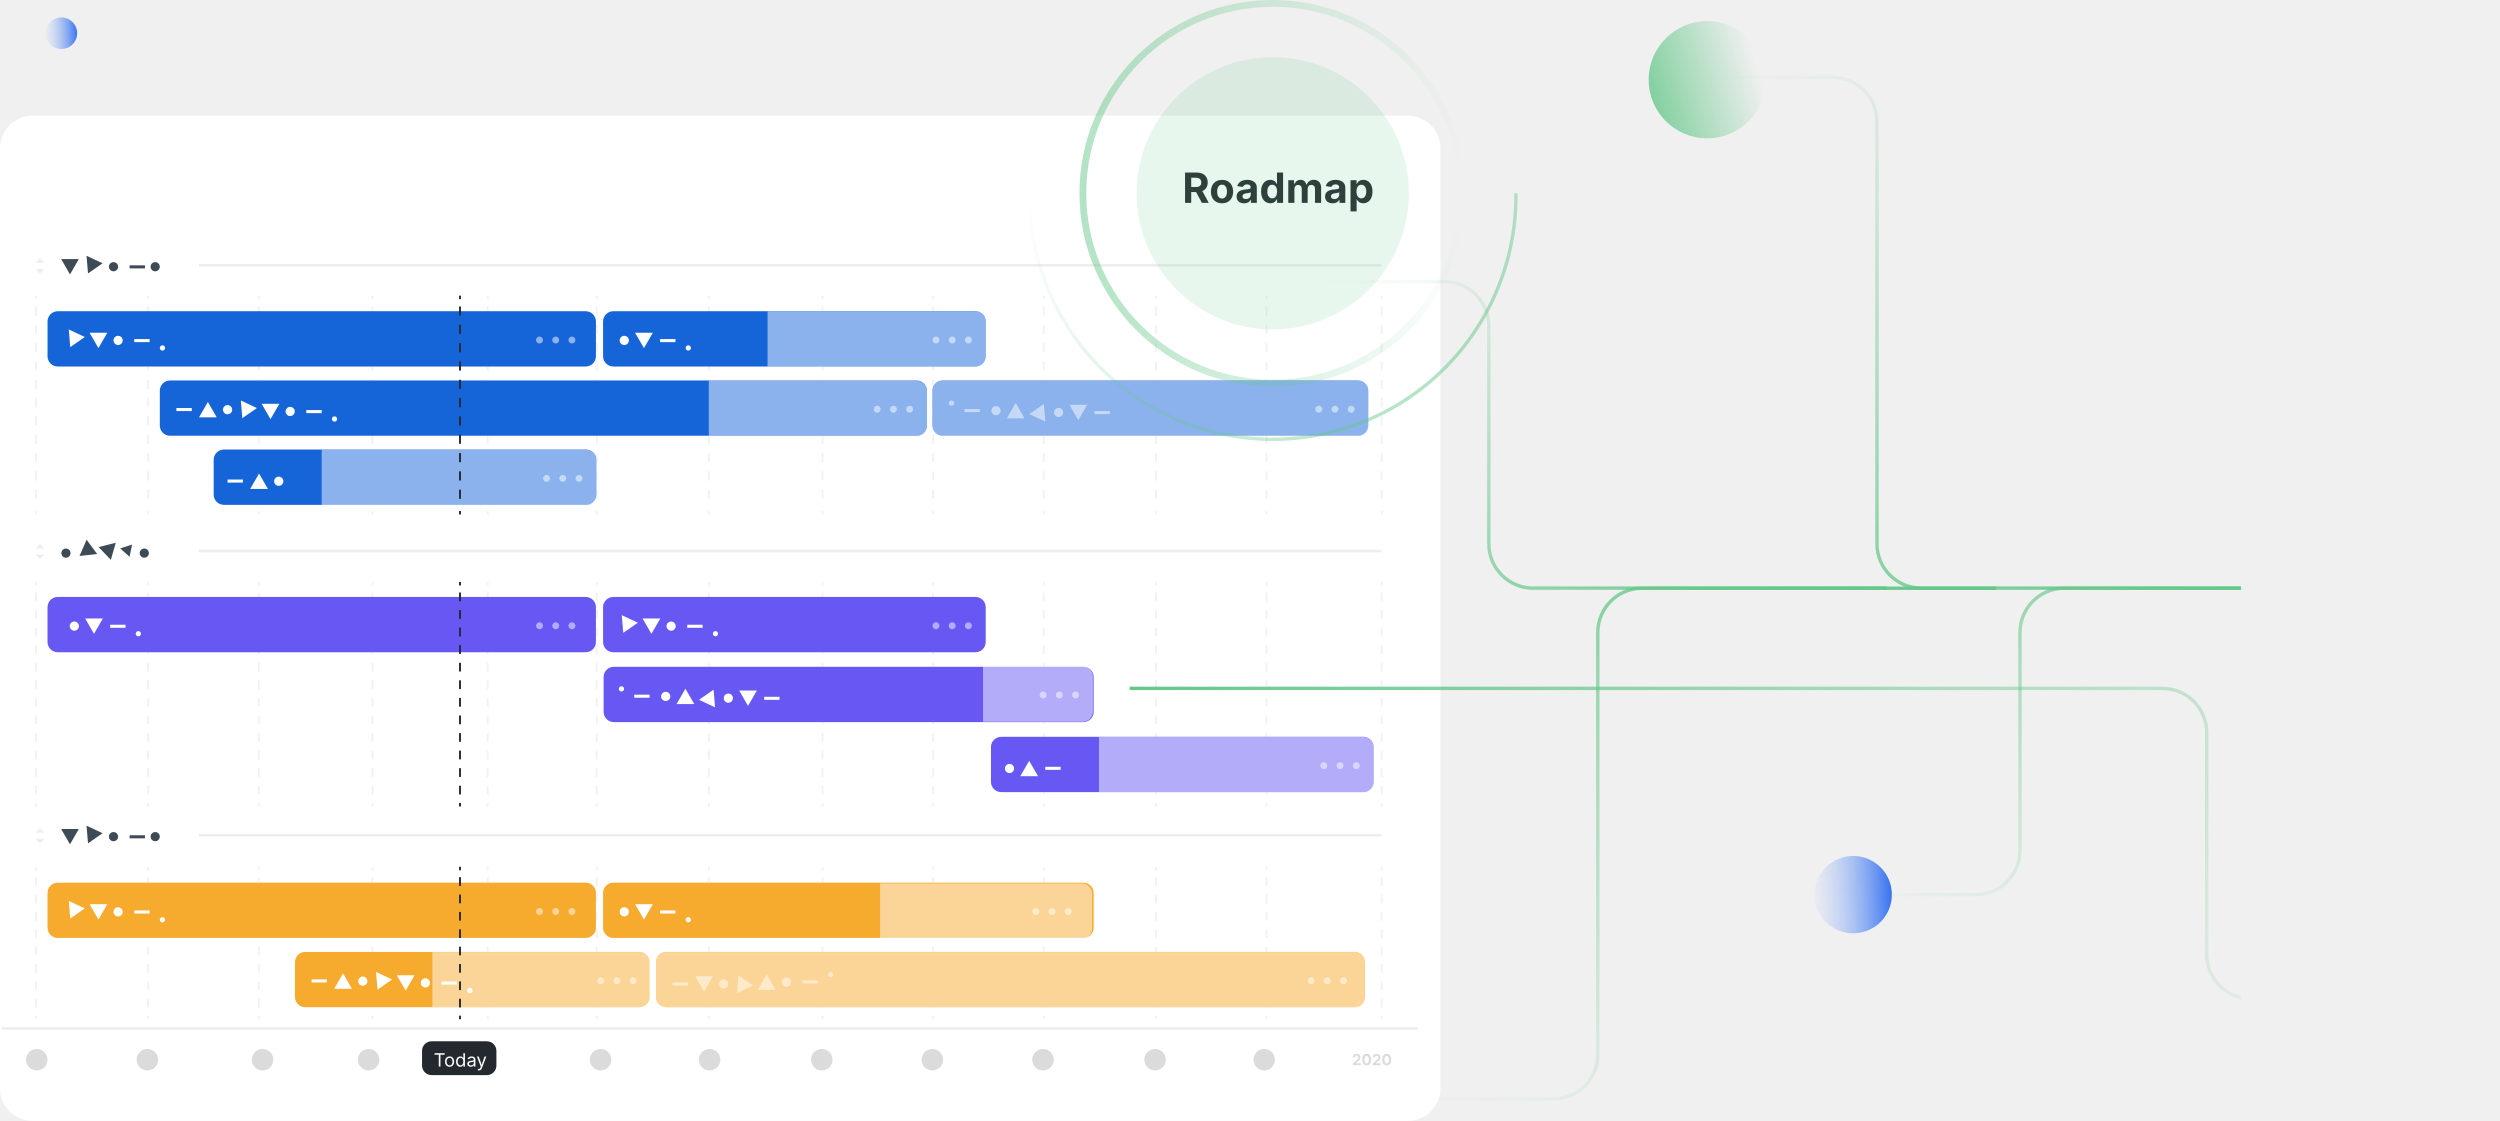
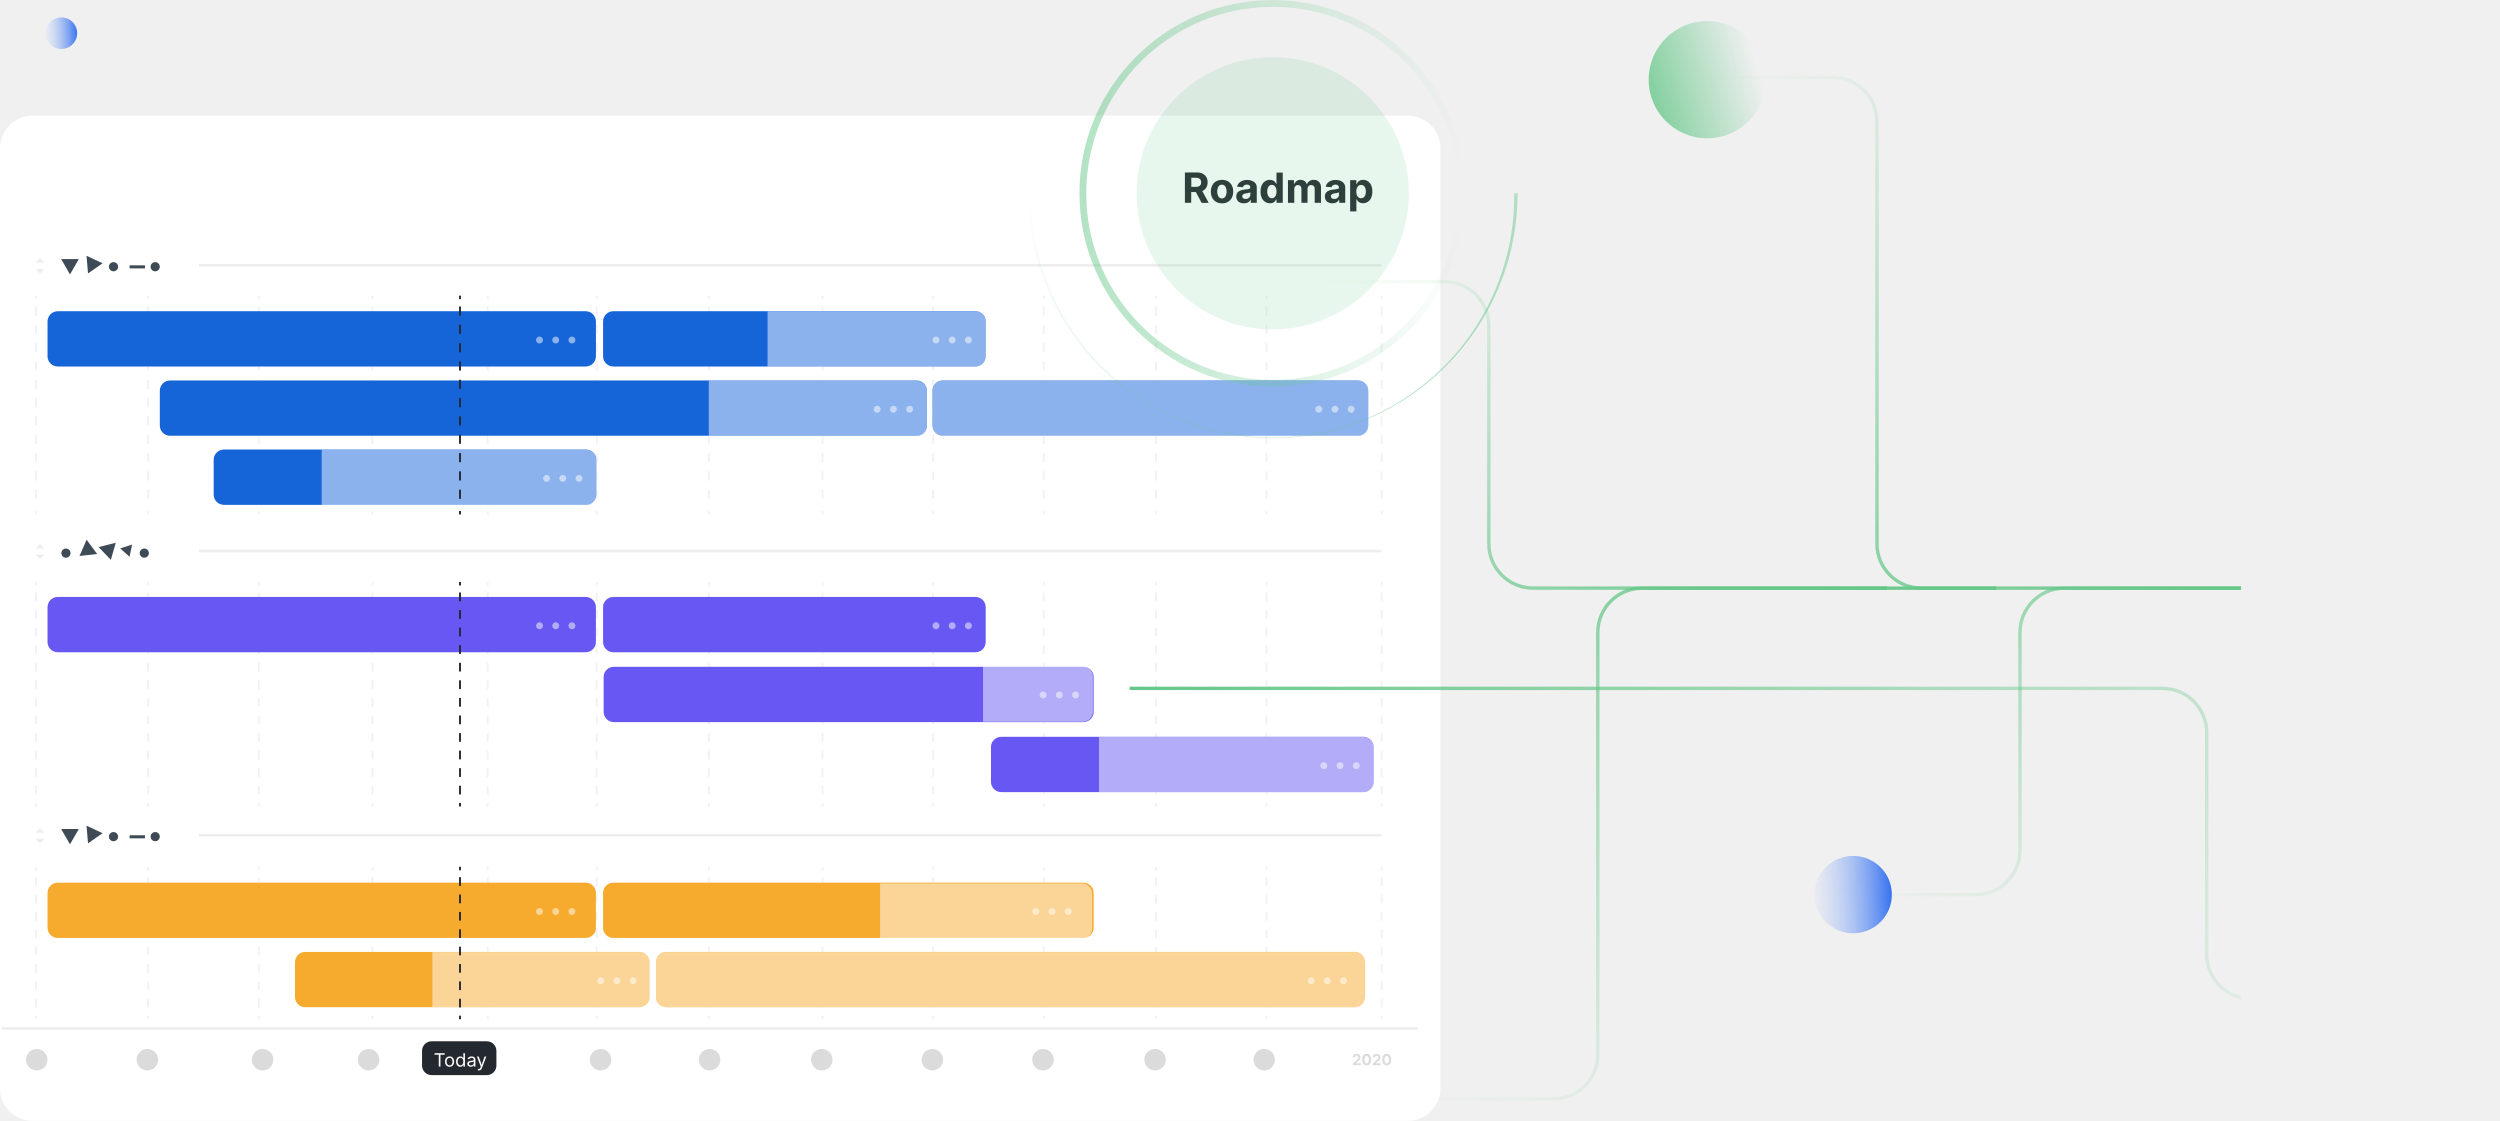
<svg xmlns="http://www.w3.org/2000/svg" xmlns:xlink="http://www.w3.org/1999/xlink" viewBox="0 0 734.28 329.21">
  <defs>
-     <linearGradient id="e" x1="317.06" y1="56.77" x2="430.59" y2="56.77" gradientUnits="userSpaceOnUse">
+     <linearGradient id="e" x1="355.37" y1="97.2" x2="468.9" y2="97.2" gradientUnits="userSpaceOnUse">
      <stop offset="0" stop-color="#66c789" stop-opacity=".5" />
      <stop offset="1" stop-color="#66c789" stop-opacity="0" />
    </linearGradient>
-     <linearGradient id="f" x1="355.08" y1="75.97" x2="462.25" y2="151.02" gradientUnits="userSpaceOnUse">
+     <linearGradient id="f" x1="355.09" y1="75.96" x2="462.24" y2="150.99" gradientUnits="userSpaceOnUse">
      <stop offset="0" stop-color="#66c789" stop-opacity="0" />
      <stop offset="1" stop-color="#66c789" stop-opacity=".5" />
    </linearGradient>
    <linearGradient id="a" x1="289.34" y1="-417.18" x2="476.98" y2="-504.67" gradientTransform="rotate(90 198.84 -42.96)" gradientUnits="userSpaceOnUse">
      <stop offset="0" stop-color="#66c789" stop-opacity="0" />
      <stop offset="1" stop-color="#66c789" />
    </linearGradient>
    <linearGradient id="g" x1="340.82" y1="-321.46" x2="479.17" y2="-385.97" xlink:href="#a" />
    <linearGradient id="h" x1="10223.8" y1="-487.31" x2="10371.34" y2="-556.11" gradientTransform="matrix(0 -1 -1 0 155.88 10555.76)" xlink:href="#a" />
    <linearGradient id="i" x1="10221.01" y1="-334.28" x2="10410.56" y2="-422.67" gradientTransform="matrix(0 -1 -1 0 155.88 10601.76)" xlink:href="#a" />
    <linearGradient id="b" x1="3229.58" y1="-4060.05" x2="2992.84" y2="-3823.32" gradientTransform="rotate(-90 3950.92 -556.22)" gradientUnits="userSpaceOnUse">
      <stop offset="0" stop-color="#66c789" />
      <stop offset="1" stop-color="#66c789" stop-opacity="0" />
    </linearGradient>
    <linearGradient id="j" x1="-703.51" y1="-398.36" x2="-701.04" y2="-399.06" gradientTransform="matrix(16 0 0 16 11771.51 6446.11)" xlink:href="#b" />
    <linearGradient id="c" x1="-694.95" y1="-352.57" x2="-692.86" y2="-352.66" gradientTransform="translate(9004.74 4584.02) scale(12.14)" gradientUnits="userSpaceOnUse">
      <stop offset="0" stop-color="#c1d3fa" stop-opacity="0" />
      <stop offset="1" stop-color="#3c76f0" />
    </linearGradient>
    <linearGradient id="k" x1="-737.59" y1="-373.44" x2="-736.73" y2="-373.48" xlink:href="#c" />
-     <clipPath id="d" transform="translate(-38.31 -40.43)">
+     <clipPath id="d" transform="translate(-38.31 -40.44)">
      <path fill="none" d="M0 0h696.52v412.86H0z" />
    </clipPath>
  </defs>
  <g clip-path="url(#d)">
    <rect y="33.98" width="423.07" height="295.23" rx="9.57" fill="#fff" />
    <g opacity=".75" fill="none" stroke="#ededed" stroke-miterlimit="10" stroke-width=".56">
      <path d="M10.58 254.57v1.05" />
      <path stroke-dasharray="2.55 2.55" d="M10.58 257.65v39.64" />
      <path d="M10.58 298.31v1.05M10.58 170.91v1.05" />
      <path stroke-dasharray="2.58 2.58" d="M10.58 174.02v60.77" />
      <path d="M10.58 235.82v1.05M10.58 86.83v1.05" />
      <path stroke-dasharray="2.69 2.69" d="M10.58 90.02V149" />
      <path d="M10.58 150.08v1.04M43.52 254.57v1.05" />
      <path stroke-dasharray="2.55 2.55" d="M43.52 257.65v39.64" />
      <path d="M43.52 298.31v1.05M43.52 170.91v1.05" />
      <path stroke-dasharray="2.58 2.58" d="M43.52 174.02v60.77" />
      <path d="M43.52 235.82v1.05M43.52 86.83v1.05" />
      <path stroke-dasharray="2.69 2.69" d="M43.52 90.02V149" />
      <path d="M43.52 150.08v1.04M76.01 254.57v1.05" />
      <path stroke-dasharray="2.55 2.55" d="M76.01 257.65v39.64" />
      <path d="M76.01 298.31v1.05M76.01 170.91v1.05" />
      <path stroke-dasharray="2.58 2.58" d="M76.01 174.02v60.77" />
      <path d="M76.01 235.82v1.05M76.01 86.83v1.05" />
      <path stroke-dasharray="2.69 2.69" d="M76.01 90.02V149" />
      <path d="M76.01 150.08v1.04M109.39 254.57v1.05" />
      <path stroke-dasharray="2.55 2.55" d="M109.39 257.65v39.64" />
      <path d="M109.39 298.31v1.05M109.39 170.91v1.05" />
      <path stroke-dasharray="2.58 2.58" d="M109.39 174.02v60.77" />
      <path d="M109.39 235.82v1.05M109.39 86.83v1.05" />
      <path stroke-dasharray="2.69 2.69" d="M109.39 90.02V149" />
      <path d="M109.39 150.08v1.04M143.23 254.57v1.05" />
      <path stroke-dasharray="2.55 2.55" d="M143.23 257.65v39.64" />
      <path d="M143.23 298.31v1.05M143.23 170.91v1.05" />
      <path stroke-dasharray="2.58 2.58" d="M143.23 174.02v60.77" />
      <path d="M143.23 235.82v1.05M143.23 86.83v1.05" />
      <path stroke-dasharray="2.69 2.69" d="M143.23 90.02V149" />
      <path d="M143.23 150.08v1.04M175.27 254.57v1.05" />
      <path stroke-dasharray="2.55 2.55" d="M175.27 257.65v39.64" />
      <path d="M175.27 298.31v1.05M175.27 170.91v1.05" />
      <path stroke-dasharray="2.58 2.58" d="M175.27 174.02v60.77" />
      <path d="M175.27 235.82v1.05M175.27 86.83v1.05" />
      <path stroke-dasharray="2.69 2.69" d="M175.27 90.02V149" />
      <path d="M175.27 150.08v1.04M208.2 254.57v1.05" />
      <path stroke-dasharray="2.55 2.55" d="M208.2 257.65v39.64" />
      <path d="M208.2 298.31v1.05M208.2 170.91v1.05" />
      <path stroke-dasharray="2.58 2.58" d="M208.2 174.02v60.77" />
      <path d="M208.2 235.82v1.05M208.2 86.83v1.05" />
      <path stroke-dasharray="2.69 2.69" d="M208.2 90.02V149" />
      <path d="M208.2 150.08v1.04M241.59 254.57v1.05" />
      <path stroke-dasharray="2.55 2.55" d="M241.59 257.65v39.64" />
      <path d="M241.59 298.31v1.05M241.59 170.91v1.05" />
      <path stroke-dasharray="2.58 2.58" d="M241.59 174.02v60.77" />
      <path d="M241.59 235.82v1.05M241.59 86.83v1.05" />
      <path stroke-dasharray="2.69 2.69" d="M241.59 90.02V149" />
      <path d="M241.59 150.08v1.04M274.08 254.57v1.05" />
      <path stroke-dasharray="2.55 2.55" d="M274.08 257.65v39.64" />
      <path d="M274.08 298.31v1.05M274.08 170.91v1.05" />
      <path stroke-dasharray="2.58 2.58" d="M274.08 174.02v60.77" />
      <path d="M274.08 235.82v1.05M274.08 86.83v1.05" />
      <path stroke-dasharray="2.69 2.69" d="M274.08 90.02V149" />
      <path d="M274.08 150.08v1.04M306.56 254.57v1.05" />
      <path stroke-dasharray="2.55 2.55" d="M306.56 257.65v39.64" />
      <path d="M306.56 298.31v1.05M306.56 170.91v1.05" />
      <path stroke-dasharray="2.58 2.58" d="M306.56 174.02v60.77" />
      <path d="M306.56 235.82v1.05M306.56 86.83v1.05" />
      <path stroke-dasharray="2.69 2.69" d="M306.56 90.02V149" />
      <path d="M306.56 150.08v1.04M339.5 254.57v1.05" />
      <path stroke-dasharray="2.55 2.55" d="M339.5 257.65v39.64" />
      <path d="M339.5 298.31v1.05M339.5 170.91v1.05" />
      <path stroke-dasharray="2.58 2.58" d="M339.5 174.02v60.77" />
      <path d="M339.5 235.82v1.05M339.5 86.83v1.05" />
      <path stroke-dasharray="2.69 2.69" d="M339.5 90.02V149" />
      <path d="M339.5 150.08v1.04M371.99 254.57v1.05" />
      <path stroke-dasharray="2.55 2.55" d="M371.99 257.65v39.64" />
      <path d="M371.99 298.31v1.05M371.99 170.91v1.05" />
      <path stroke-dasharray="2.58 2.58" d="M371.99 174.02v60.77" />
      <path d="M371.99 235.82v1.05M371.99 86.83v1.05" />
      <path stroke-dasharray="2.69 2.69" d="M371.99 90.02V149" />
      <path d="M371.99 150.08v1.04M405.82 254.57v1.05" />
      <path stroke-dasharray="2.55 2.55" d="M405.82 257.65v39.64" />
      <path d="M405.82 298.31v1.05M405.82 170.91v1.05" />
      <path stroke-dasharray="2.58 2.58" d="M405.82 174.02v60.77" />
      <path d="M405.82 235.82v1.05M405.82 86.83v1.05" />
      <path stroke-dasharray="2.69 2.69" d="M405.82 90.02V149" />
      <path d="M405.82 150.08v1.04" />
    </g>
    <rect x="13.96" y="91.41" width="161.07" height="16.24" rx="3" fill="#1665d8" />
    <circle cx="158.46" cy="99.87" r="1.02" fill="#fff" opacity=".5" />
    <circle cx="163.22" cy="99.87" r="1.02" fill="#fff" opacity=".5" />
    <circle cx="167.98" cy="99.87" r="1.02" fill="#fff" opacity=".5" />
-     <circle cx="34.69" cy="99.98" r="1.35" fill="#fff" />
-     <path d="M46.94 102.21a.77.77 0 11.76.76.76.76 0 01-.76-.76zM20.63 101.95l4.28-2.97-4.71-2.22.43 5.19zM28.91 102.24l2.6-4.51H26.3l2.61 4.51zM39.43 99.58h4.51v.9h-4.51z" fill="#fff" />
    <circle cx="33.34" cy="78.34" r="1.35" fill="#3e4b56" />
    <circle cx="45.58" cy="78.34" r="1.35" fill="#3e4b56" />
    <path fill="#3e4b56" d="M25.85 80.31l4.28-2.97-4.72-2.22.44 5.19zM20.56 80.6l2.6-4.51h-5.21l2.61 4.51zM38.07 77.93h4.51v.9h-4.51z" />
    <rect x="177.13" y="91.41" width="112.38" height="16.24" rx="3" fill="#1665d8" />
    <path d="M225.44 91.45h61.07a3 3 0 013 3v10.25a3 3 0 01-3 3h-61.07V91.45z" fill="#fff" opacity=".5" />
    <circle cx="274.91" cy="99.87" r="1.02" fill="#fff" opacity=".5" />
    <circle cx="279.67" cy="99.87" r="1.02" fill="#fff" opacity=".5" />
    <circle cx="284.42" cy="99.87" r="1.02" fill="#fff" opacity=".5" />
-     <circle cx="183.36" cy="99.98" r="1.35" fill="#fff" />
-     <path d="M201.39 102.21a.77.77 0 11.76.76.76.76 0 01-.76-.76zM193.88 99.58h4.51v.9h-4.51zM189.14 102.24l2.61-4.51h-5.22l2.61 4.51z" fill="#fff" />
    <rect x="62.76" y="132.04" width="112.38" height="16.24" rx="3" fill="#1665d8" />
    <path d="M94.48 132.08h77.66a3 3 0 013 3v10.24a3 3 0 01-3 3H94.48v-16.24z" fill="#fff" opacity=".5" />
    <circle cx="160.53" cy="140.5" r="1.02" fill="#fff" opacity=".5" />
    <circle cx="165.29" cy="140.5" r="1.02" fill="#fff" opacity=".5" />
    <circle cx="170.05" cy="140.5" r="1.02" fill="#fff" opacity=".5" />
-     <circle cx="81.87" cy="141.35" r="1.35" fill="#fff" />
-     <path fill="#fff" d="M66.84 140.85h4.51v.9h-4.51zM76.09 139.09l-2.61 4.51h5.21l-2.6-4.51z" />
    <rect x="291.06" y="216.41" width="112.38" height="16.24" rx="3" fill="#6758f3" />
    <path d="M322.78 216.46h77.66a3 3 0 013 3v10.24a3 3 0 01-3 3h-77.66v-16.24z" fill="#fff" opacity=".5" />
    <circle cx="388.83" cy="224.87" r="1.02" fill="#fff" opacity=".5" />
    <circle cx="393.59" cy="224.87" r="1.02" fill="#fff" opacity=".5" />
    <circle cx="398.35" cy="224.87" r="1.02" fill="#fff" opacity=".5" />
-     <circle cx="296.5" cy="225.72" r="1.35" fill="#fff" />
-     <path fill="#fff" d="M307.01 225.22h4.51v.9h-4.51zM302.28 223.46l2.6 4.51h-5.21l2.61-4.51z" />
    <rect x="46.94" y="111.75" width="225.32" height="16.24" rx="3" fill="#1665d8" />
    <path d="M208.18 111.79h61.07a3 3 0 013 3V125a3 3 0 01-3 3h-61.07v-16.21z" fill="#fff" opacity=".5" />
    <circle cx="257.65" cy="120.2" r="1.02" fill="#fff" opacity=".5" />
    <circle cx="262.41" cy="120.2" r="1.02" fill="#fff" opacity=".5" />
    <circle cx="267.17" cy="120.2" r="1.02" fill="#fff" opacity=".5" />
-     <circle cx="66.84" cy="120.33" r="1.35" fill="#fff" />
-     <path fill="#fff" d="M51.81 119.83h4.51v.9h-4.51zM61.06 118.07l-2.61 4.51h5.21l-2.6-4.51z" />
-     <circle cx="85.23" cy="120.85" r="1.35" fill="#fff" />
-     <path d="M97.48 123.08a.77.77 0 11.77.76.76.76 0 01-.77-.76zM71.17 122.82l4.28-2.97-4.71-2.22.43 5.19zM79.45 123.11l2.61-4.51h-5.21l2.6 4.51zM89.97 120.44h4.51v.9h-4.51z" fill="#fff" />
    <rect x="13.96" y="175.33" width="161.07" height="16.24" rx="3" fill="#6758f3" />
    <circle cx="158.46" cy="183.79" r="1.02" fill="#fff" opacity=".5" />
    <circle cx="163.22" cy="183.79" r="1.02" fill="#fff" opacity=".5" />
    <circle cx="167.98" cy="183.79" r="1.02" fill="#fff" opacity=".5" />
    <rect x="177.13" y="175.33" width="112.38" height="16.24" rx="3" fill="#6758f3" />
    <circle cx="274.91" cy="183.79" r="1.02" fill="#fff" opacity=".5" />
    <circle cx="279.67" cy="183.79" r="1.02" fill="#fff" opacity=".5" />
    <circle cx="284.42" cy="183.79" r="1.02" fill="#fff" opacity=".5" />
    <rect x="177.29" y="195.85" width="143.93" height="16.24" rx="3" fill="#6758f3" />
    <path d="M288.73 195.71H318a3 3 0 013 3V209a3 3 0 01-3 3h-29.27v-16.29z" fill="#fff" opacity=".5" />
    <circle cx="306.38" cy="204.12" r="1.02" fill="#fff" opacity=".5" />
    <circle cx="311.14" cy="204.12" r="1.02" fill="#fff" opacity=".5" />
    <circle cx="315.9" cy="204.12" r="1.02" fill="#fff" opacity=".5" />
-     <circle cx="213.92" cy="205.06" r="1.35" fill="#fff" />
-     <path fill="#fff" d="M224.44 204.65h4.51v.9h-4.51zM219.7 207.32l2.61-4.51h-5.21l2.6 4.51z" />
-     <circle cx="195.53" cy="204.54" r="1.35" fill="#fff" />
-     <path d="M183.29 202.32a.77.77 0 11-.77-.76.76.76 0 01.77.76zM209.59 202.56l-4.28 2.98 4.71 2.22-.43-5.2zM201.31 202.28l-2.6 4.51h5.21l-2.61-4.51zM186.28 204.04h4.51v.9h-4.51z" fill="#fff" />
    <rect x="273.88" y="111.75" width="127.99" height="16.24" rx="3" fill="#1665d8" />
    <rect x="273.88" y="111.79" width="128.06" height="16.24" rx="3" fill="#fff" opacity=".5" />
    <circle cx="387.34" cy="120.2" r="1.02" fill="#fff" opacity=".5" />
    <circle cx="392.1" cy="120.2" r="1.02" fill="#fff" opacity=".5" />
    <circle cx="396.86" cy="120.2" r="1.02" fill="#fff" opacity=".5" />
-     <g opacity=".5" fill="#fff">
-       <circle cx="310.93" cy="121.14" r="1.35" />
-       <path d="M321.45 120.73h4.51v.9h-4.51zM316.71 123.4l2.61-4.51h-5.21l2.6 4.51z" />
-       <circle cx="292.54" cy="120.62" r="1.35" />
-       <path d="M280.29 118.4a.76.76 0 01-.76.77.77.77 0 110-1.53.75.75 0 01.76.76zM306.6 118.64l-4.28 2.98 4.71 2.22-.43-5.2zM298.32 118.36l-2.61 4.51h5.21l-2.6-4.51zM283.29 120.12h4.51v.9h-4.51z" />
-     </g>
    <rect x="13.96" y="259.25" width="161.07" height="16.24" rx="3" fill="#f6ab2f" />
    <circle cx="158.46" cy="267.71" r="1.02" fill="#fff" opacity=".5" />
    <circle cx="163.22" cy="267.71" r="1.02" fill="#fff" opacity=".5" />
    <circle cx="167.98" cy="267.71" r="1.02" fill="#fff" opacity=".5" />
-     <circle cx="34.69" cy="267.82" r="1.35" fill="#fff" />
-     <path d="M46.94 270.05a.77.77 0 011.53 0 .77.77 0 11-1.53 0zM20.63 269.8l4.28-2.98-4.71-2.21.43 5.19zM28.91 270.08l2.6-4.51H26.3l2.61 4.51zM39.43 267.42h4.51v.9h-4.51z" fill="#fff" />
    <rect x="177.13" y="259.25" width="144.09" height="16.24" rx="3" fill="#f6ab2f" />
    <path d="M258.5 259.47h59.26a3 3 0 013 3v10.24a3 3 0 01-3 3H258.5v-16.24z" fill="#fff" opacity=".5" />
    <circle cx="304.23" cy="267.71" r="1.02" fill="#fff" opacity=".5" />
    <circle cx="308.99" cy="267.71" r="1.02" fill="#fff" opacity=".5" />
    <circle cx="313.75" cy="267.71" r="1.02" fill="#fff" opacity=".5" />
-     <circle cx="183.36" cy="267.82" r="1.35" fill="#fff" />
-     <path d="M201.39 270.05a.77.77 0 011.53 0 .77.77 0 11-1.53 0zM193.88 267.42h4.51v.9h-4.51zM189.14 270.08l2.61-4.51h-5.22l2.61 4.51z" fill="#fff" />
    <rect x="86.64" y="279.59" width="104.18" height="16.24" rx="3" fill="#f6ab2f" />
    <path d="M127 279.63h61a3 3 0 013 3v10.24a3 3 0 01-3 3h-61v-16.24z" fill="#fff" opacity=".5" />
    <circle cx="176.43" cy="288.04" r="1.02" fill="#fff" opacity=".5" />
    <circle cx="181.19" cy="288.04" r="1.02" fill="#fff" opacity=".5" />
    <circle cx="185.95" cy="288.04" r="1.02" fill="#fff" opacity=".5" />
-     <circle cx="106.55" cy="288.17" r="1.35" fill="#fff" />
-     <path fill="#fff" d="M91.52 287.67h4.51v.9h-4.51zM100.76 285.91l-2.6 4.51h5.21l-2.61-4.51z" />
-     <circle cx="124.94" cy="288.69" r="1.35" fill="#fff" />
-     <path d="M137.19 290.92a.76.76 0 01.76-.77.77.77 0 110 1.53.75.75 0 01-.76-.76zM110.88 290.66l4.28-2.97-4.72-2.22.44 5.19zM119.16 290.95l2.6-4.51h-5.21l2.61 4.51zM129.67 288.28h4.51v.9h-4.51z" fill="#fff" />
    <rect x="192.67" y="279.59" width="208.28" height="16.24" rx="3" fill="#f6ab2f" />
    <rect x="192.67" y="279.63" width="208.41" height="16.24" rx="3" fill="#fff" opacity=".5" />
    <circle cx="385.09" cy="288.04" r="1.02" fill="#fff" opacity=".5" />
    <circle cx="389.85" cy="288.04" r="1.02" fill="#fff" opacity=".5" />
    <circle cx="394.61" cy="288.04" r="1.02" fill="#fff" opacity=".5" />
-     <g opacity=".5" fill="#fff">
-       <circle cx="212.58" cy="288.98" r="1.35" />
-       <path d="M197.55 288.57h4.51v.9h-4.51zM206.79 291.24l-2.6-4.51h5.21l-2.61 4.51z" />
-       <circle cx="230.97" cy="288.46" r="1.35" />
-       <path d="M243.98 285.48a.77.77 0 11-.76.76.76.76 0 01.76-.76zM216.91 286.49l4.28 2.97-4.72 2.22.44-5.19zM225.19 286.2l2.6 4.51h-5.21l2.61-4.51zM235.71 287.96h4.51v.9h-4.51z" />
-     </g>
    <path fill="none" stroke="#ededed" stroke-miterlimit="10" stroke-width=".75" d="M58.45 77.93h347.26" />
-     <path d="M13.06 79l-1.32 1.32L10.42 79zM10.42 77.16l1.32-1.32 1.32 1.32z" fill="#ededed" />
+     <path d="M13.06 78.99l-1.32 1.32-1.32-1.32zM10.42 77.15l1.32-1.32 1.32 1.32z" fill="#ededed" />
    <circle cx="33.34" cy="245.73" r="1.35" fill="#3e4b56" />
    <circle cx="45.58" cy="245.73" r="1.35" fill="#3e4b56" />
    <path fill="#3e4b56" d="M25.85 247.7l4.28-2.97-4.72-2.22.44 5.19zM20.56 247.99l2.6-4.51h-5.21l2.61 4.51zM38.07 245.32h4.51v.9h-4.51z" />
    <path fill="none" stroke="#ededed" stroke-miterlimit="10" stroke-width=".75" d="M58.45 245.32h347.26M.42 302.07h416" />
-     <path d="M13.06 246.39l-1.32 1.32-1.32-1.32zM10.42 244.57l1.32-1.32 1.32 1.32z" fill="#ededed" />
+     <path d="M13.06 246.38l-1.32 1.32-1.32-1.32zM10.42 244.56l1.32-1.32 1.32 1.32z" fill="#ededed" />
    <circle cx="19.37" cy="162.46" r="1.35" fill="#3e4b56" />
    <circle cx="42.38" cy="162.46" r="1.35" fill="#3e4b56" />
    <path fill="#3e4b56" d="M23.35 163.3l5.18-.59-3.09-4.19-2.09 4.78zM32.56 164.43l1.44-5.01-5.05 1.26 3.61 3.75zM38.05 163.53l.75-3.59-3.49 1.15 2.74 2.44z" />
    <path fill="none" stroke="#ededed" stroke-miterlimit="10" stroke-width=".75" d="M58.45 161.85h347.26" />
-     <path d="M13.06 162.92l-1.32 1.32-1.32-1.32zM10.42 161.08l1.32-1.32 1.32 1.32z" fill="#ededed" />
-     <circle cx="197.12" cy="183.9" r="1.35" fill="#fff" />
-     <path d="M209.36 186.13a.77.77 0 011.54 0 .77.77 0 01-1.54 0zM183.06 185.88l4.28-2.98-4.72-2.22.44 5.2zM191.33 186.16l2.61-4.51h-5.21l2.6 4.51zM201.85 183.5h4.51v.9h-4.51z" fill="#fff" />
-     <circle cx="21.83" cy="183.9" r="1.35" fill="#fff" />
-     <path d="M39.86 186.13a.77.77 0 11.77.77.76.76 0 01-.77-.77zM32.35 183.5h4.51v.9h-4.51zM27.61 186.16l2.61-4.51h-5.21l2.6 4.51z" fill="#fff" />
+     <path d="M13.06 162.91l-1.32 1.32-1.32-1.32zM10.42 161.07l1.32-1.32 1.32 1.32z" fill="#ededed" />
    <circle cx="10.8" cy="311.25" r="3.16" fill="#dbdbdb" />
    <circle cx="43.29" cy="311.25" r="3.16" fill="#dbdbdb" />
    <circle cx="77.13" cy="311.25" r="3.16" fill="#dbdbdb" />
    <circle cx="108.26" cy="311.25" r="3.16" fill="#dbdbdb" />
    <circle cx="142.1" cy="311.25" r="3.16" fill="#dbdbdb" />
    <circle cx="176.39" cy="311.25" r="3.16" fill="#dbdbdb" />
    <circle cx="208.42" cy="311.25" r="3.16" fill="#dbdbdb" />
    <circle cx="241.36" cy="311.25" r="3.16" fill="#dbdbdb" />
    <circle cx="273.84" cy="311.25" r="3.16" fill="#dbdbdb" />
    <circle cx="306.33" cy="311.25" r="3.16" fill="#dbdbdb" />
    <circle cx="339.26" cy="311.25" r="3.16" fill="#dbdbdb" />
    <circle cx="371.3" cy="311.25" r="3.16" fill="#dbdbdb" />
    <path fill="none" stroke="#24282f" stroke-miterlimit="10" stroke-width=".56" d="M135.11 254.57v1.05" />
    <path fill="none" stroke="#24282f" stroke-miterlimit="10" stroke-width=".56" stroke-dasharray="2.55 2.55" d="M135.11 257.65v39.64" />
    <path fill="none" stroke="#24282f" stroke-miterlimit="10" stroke-width=".56" d="M135.11 298.31v1.05M135.11 170.91v1.05" />
    <path fill="none" stroke="#24282f" stroke-miterlimit="10" stroke-width=".56" stroke-dasharray="2.58 2.58" d="M135.11 174.02v60.77" />
    <path fill="none" stroke="#24282f" stroke-miterlimit="10" stroke-width=".56" d="M135.11 235.82v1.05M135.11 86.83v1.05" />
    <path fill="none" stroke="#24282f" stroke-miterlimit="10" stroke-width=".56" stroke-dasharray="2.69 2.69" d="M135.11 90.02V149" />
    <path fill="none" stroke="#24282f" stroke-miterlimit="10" stroke-width=".56" d="M135.11 150.08v1.04" />
    <rect x="123.96" y="305.84" width="21.84" height="9.93" rx="2.8" fill="#24282f" />
-     <text transform="translate(347.25 59.59)" font-size="12.24" fill="#24282f" font-family="Inter-Bold, Inter" font-weight="700">
-       <tspan letter-spacing="-.01em">R</tspan>
-       <tspan x="7.92" y="0">oadmap</tspan>
-     </text>
+     <path d="M348.02 59.56v-8.9h3.51a3.29 3.29 0 012.36.79 2.78 2.78 0 01.8 2.11 2.87 2.87 0 01-.4 1.56 2.47 2.47 0 01-1.17 1l1.89 3.46h-2.08l-1.68-3.16h-1.38v3.14zm1.88-4.67h1.28c1.07 0 1.61-.44 1.61-1.33s-.54-1.36-1.62-1.36h-1.27zM358.92 59.72a3.39 3.39 0 01-1.75-.44 2.85 2.85 0 01-1.13-1.2 3.86 3.86 0 01-.4-1.81 3.82 3.82 0 01.4-1.8 2.87 2.87 0 011.13-1.21 3.7 3.7 0 013.5 0 3 3 0 011.14 1.21 4 4 0 01.4 1.8 4 4 0 01-.4 1.81 2.93 2.93 0 01-1.14 1.2 3.37 3.37 0 01-1.75.44zm0-1.44a1.15 1.15 0 001-.57 3.18 3.18 0 000-2.9 1.15 1.15 0 00-1-.57 1.17 1.17 0 00-1.06.57 3.18 3.18 0 000 2.9 1.17 1.17 0 001.07.57zM365.32 59.71a2.44 2.44 0 01-1.59-.5 2.1 2.1 0 01-.28-2.66 2.09 2.09 0 01.93-.62 4.8 4.8 0 011.23-.26 8.44 8.44 0 001.24-.19c.25-.06.38-.2.38-.41a.82.82 0 00-.26-.64 1.11 1.11 0 00-.74-.22 1.34 1.34 0 00-.79.21 1 1 0 00-.39.56l-1.71-.14a2.25 2.25 0 011-1.45 3.26 3.26 0 011.95-.54 3.94 3.94 0 011.39.24 2.4 2.4 0 011.05.73 2 2 0 01.4 1.29v4.45h-1.76v-.9h-.05a2 2 0 01-.73.76 2.37 2.37 0 01-1.27.29zm.53-1.27a1.43 1.43 0 001-.36 1.15 1.15 0 00.39-.88v-.71a.93.93 0 01-.34.13l-.49.1-.46.07a1.84 1.84 0 00-.78.28.66.66 0 00-.3.59.65.65 0 00.28.58 1.16 1.16 0 00.7.2zM372.97 59.69a2.51 2.51 0 01-1.37-.39 2.67 2.67 0 01-1-1.16 4.41 4.41 0 01-.36-1.88 4.31 4.31 0 01.37-1.91 2.71 2.71 0 011-1.14 2.47 2.47 0 011.35-.39 2.18 2.18 0 01.94.19 2.11 2.11 0 01.61.47 2.64 2.64 0 01.35.55h.06v-3.34h1.84v8.87h-1.82v-1h-.08a2.53 2.53 0 01-.37.55 1.9 1.9 0 01-.61.45 2.13 2.13 0 01-.91.13zm.59-1.47a1.19 1.19 0 001-.54 2.55 2.55 0 00.36-1.43 2.47 2.47 0 00-.36-1.42 1.17 1.17 0 00-1-.53 1.16 1.16 0 00-1 .54 2.5 2.5 0 00-.36 1.41 2.53 2.53 0 00.36 1.42 1.16 1.16 0 001 .55zM378.29 59.56v-6.65h1.76v1.18h.08a1.87 1.87 0 01.7-.93 2 2 0 011.16-.34 2 2 0 011.17.35 1.56 1.56 0 01.64.92h.07a1.85 1.85 0 01.74-.92 2.34 2.34 0 011.28-.35 2 2 0 011.51.6 2.28 2.28 0 01.59 1.68v4.46h-1.85v-4.1a1.1 1.1 0 00-.29-.83 1 1 0 00-.74-.28 1 1 0 00-.79.32 1.24 1.24 0 00-.28.84v4.05h-1.8v-4.14a1.08 1.08 0 00-.28-.78 1 1 0 00-.73-.29 1 1 0 00-.78.34 1.24 1.24 0 00-.31.89v4zM391.35 59.71a2.41 2.41 0 01-1.58-.5 1.78 1.78 0 01-.63-1.49 1.74 1.74 0 01.35-1.16 2 2 0 01.92-.62 4.8 4.8 0 011.23-.26 8.64 8.64 0 001.25-.19.42.42 0 00.37-.41.82.82 0 00-.26-.64 1.08 1.08 0 00-.73-.22 1.38 1.38 0 00-.8.21 1.1 1.1 0 00-.39.56l-1.71-.14a2.29 2.29 0 01.95-1.45 3.29 3.29 0 012-.54 4 4 0 011.39.24 2.32 2.32 0 011 .73 2 2 0 01.4 1.29v4.44h-1.76v-.9h-.05a1.9 1.9 0 01-.73.76 2.37 2.37 0 01-1.22.29zm.53-1.27a1.41 1.41 0 001-.36 1.15 1.15 0 00.39-.88v-.71a.87.87 0 01-.33.13l-.49.1-.46.07a1.84 1.84 0 00-.79.28.66.66 0 00-.3.59.67.67 0 00.28.58 1.18 1.18 0 00.7.2zM396.55 62.09v-9.18h1.82v1.12h.09a2.64 2.64 0 01.35-.55 2.11 2.11 0 01.61-.47 2.15 2.15 0 01.94-.19 2.44 2.44 0 011.34.39 2.66 2.66 0 011 1.14 4.31 4.31 0 01.37 1.91 4.41 4.41 0 01-.36 1.88 2.69 2.69 0 01-1 1.16 2.47 2.47 0 01-1.37.39 2.08 2.08 0 01-.91-.17 2 2 0 01-.62-.45 2.47 2.47 0 01-.36-.55h-.06v3.57zm1.81-5.84a2.47 2.47 0 00.37 1.43 1.26 1.26 0 002.08 0 2.53 2.53 0 00.36-1.42 2.5 2.5 0 00-.36-1.41 1.18 1.18 0 00-1.05-.54 1.16 1.16 0 00-1 .53 2.39 2.39 0 00-.4 1.41z" fill="#24282f" />
+     <circle cx="373.82" cy="56.77" r="39.98" fill="#66c789" opacity=".15" />
+     <path d="M412.13 154a56.77 56.77 0 1156.77-56.8 56.83 56.83 0 01-56.77 56.8zm0-111.53A54.77 54.77 0 10466.9 97.2a54.82 54.82 0 00-54.77-54.76z" transform="translate(-38.31 -40.44)" fill="url(#e)" />
+     <path d="M412.13 169.12a72 72 0 01-71.91-71.92h1a70.92 70.92 0 10141.83 0h1a72 72 0 01-71.92 71.92z" transform="translate(-38.31 -40.44)" fill="url(#f)" />
    <text transform="translate(127.37 313.27)" font-size="5.41" fill="#fcfcfc" font-family="Inter-Regular, Inter">
      <tspan letter-spacing="-.08em">T</tspan>
      <tspan x="3.05" y="0" letter-spacing="0em">od</tspan>
      <tspan x="9.64" y="0" letter-spacing="-.02em">a</tspan>
      <tspan x="12.58" y="0">y</tspan>
    </text>
    <text transform="translate(397.05 312.87)" font-size="4.51" fill="#dbdbdb" font-family="Inter-Bold, Inter" font-weight="700">
      2020
    </text>
-     <circle cx="373.82" cy="56.77" r="39.98" fill="#66c789" opacity=".15" />
-     <circle cx="373.82" cy="56.77" r="55.77" fill="none" stroke-miterlimit="10" stroke-width="2" stroke="url(#e)" />
-     <path d="M483.55 97.2a71.42 71.42 0 11-142.83 0" transform="translate(-38.31 -40.43)" fill="none" stroke-miterlimit="10" stroke="url(#f)" />
-     <path d="M540.6 63.17h36a13 13 0 0113 13v124a13 13 0 0013 13h104" transform="translate(-38.31 -40.43)" fill="none" stroke-miterlimit="10" stroke="url(#a)" />
-     <path d="M426.6 123.17h36a13 13 0 0113 13v64a13 13 0 0013 13h104" transform="translate(-38.31 -40.43)" fill="none" stroke-miterlimit="10" stroke="url(#g)" />
-     <path d="M582.6 303.2h36a13 13 0 0013-13v-64a13 13 0 0113-13h128" transform="translate(-38.31 -40.43)" fill="none" stroke-miterlimit="10" stroke="url(#h)" />
-     <path d="M453.6 363.2h41a13 13 0 0013-13v-124a13 13 0 0113-13h104" transform="translate(-38.31 -40.43)" fill="none" stroke-miterlimit="10" stroke="url(#i)" />
-     <path d="M751.44 333.75h-52a13 13 0 01-13-13v-65.13a13 13 0 00-13-13H370.1" transform="translate(-38.31 -40.43)" fill="none" stroke-miterlimit="10" stroke="url(#b)" />
-     <path d="M539.71 81.06a17.22 17.22 0 11.1 0z" transform="translate(-38.31 -40.43)" fill="url(#j)" />
-     <path d="M572.29 298.45a11.36 11.36 0 11-.33 8.69 11.35 11.35 0 01.33-8.69z" transform="translate(-38.31 -40.43)" fill="url(#c)" />
-     <path d="M52.11 48.27a4.64 4.64 0 11-.11 3.57 4.64 4.64 0 01.11-3.57z" transform="translate(-38.31 -40.43)" fill="url(#k)" />
+     <path d="M540.6 63.17h36a13 13 0 0113 13v124a13 13 0 0013 13h104" transform="translate(-38.31 -40.44)" fill="none" stroke-miterlimit="10" stroke="url(#a)" />
+     <path d="M426.6 123.17h36a13 13 0 0113 13v64a13 13 0 0013 13h104" transform="translate(-38.31 -40.44)" fill="none" stroke-miterlimit="10" stroke="url(#g)" />
+     <path d="M582.6 303.2h36a13 13 0 0013-13v-64a13 13 0 0113-13h128" transform="translate(-38.31 -40.44)" fill="none" stroke-miterlimit="10" stroke="url(#h)" />
+     <path d="M453.6 363.2h41a13 13 0 0013-13v-124a13 13 0 0113-13h104" transform="translate(-38.31 -40.44)" fill="none" stroke-miterlimit="10" stroke="url(#i)" />
+     <path d="M751.44 333.75h-52a13 13 0 01-13-13v-65.13a13 13 0 00-13-13H370.1" transform="translate(-38.31 -40.44)" fill="none" stroke-miterlimit="10" stroke="url(#b)" />
+     <path d="M539.71 81.06a17.22 17.22 0 11.1 0z" transform="translate(-38.31 -40.44)" fill="url(#j)" />
+     <path d="M572.29 298.45a11.36 11.36 0 11-.33 8.69 11.35 11.35 0 01.33-8.69z" transform="translate(-38.31 -40.44)" fill="url(#c)" />
+     <path d="M52.11 48.27a4.64 4.64 0 11-.11 3.57 4.64 4.64 0 01.11-3.57z" transform="translate(-38.31 -40.44)" fill="url(#k)" />
  </g>
</svg>
